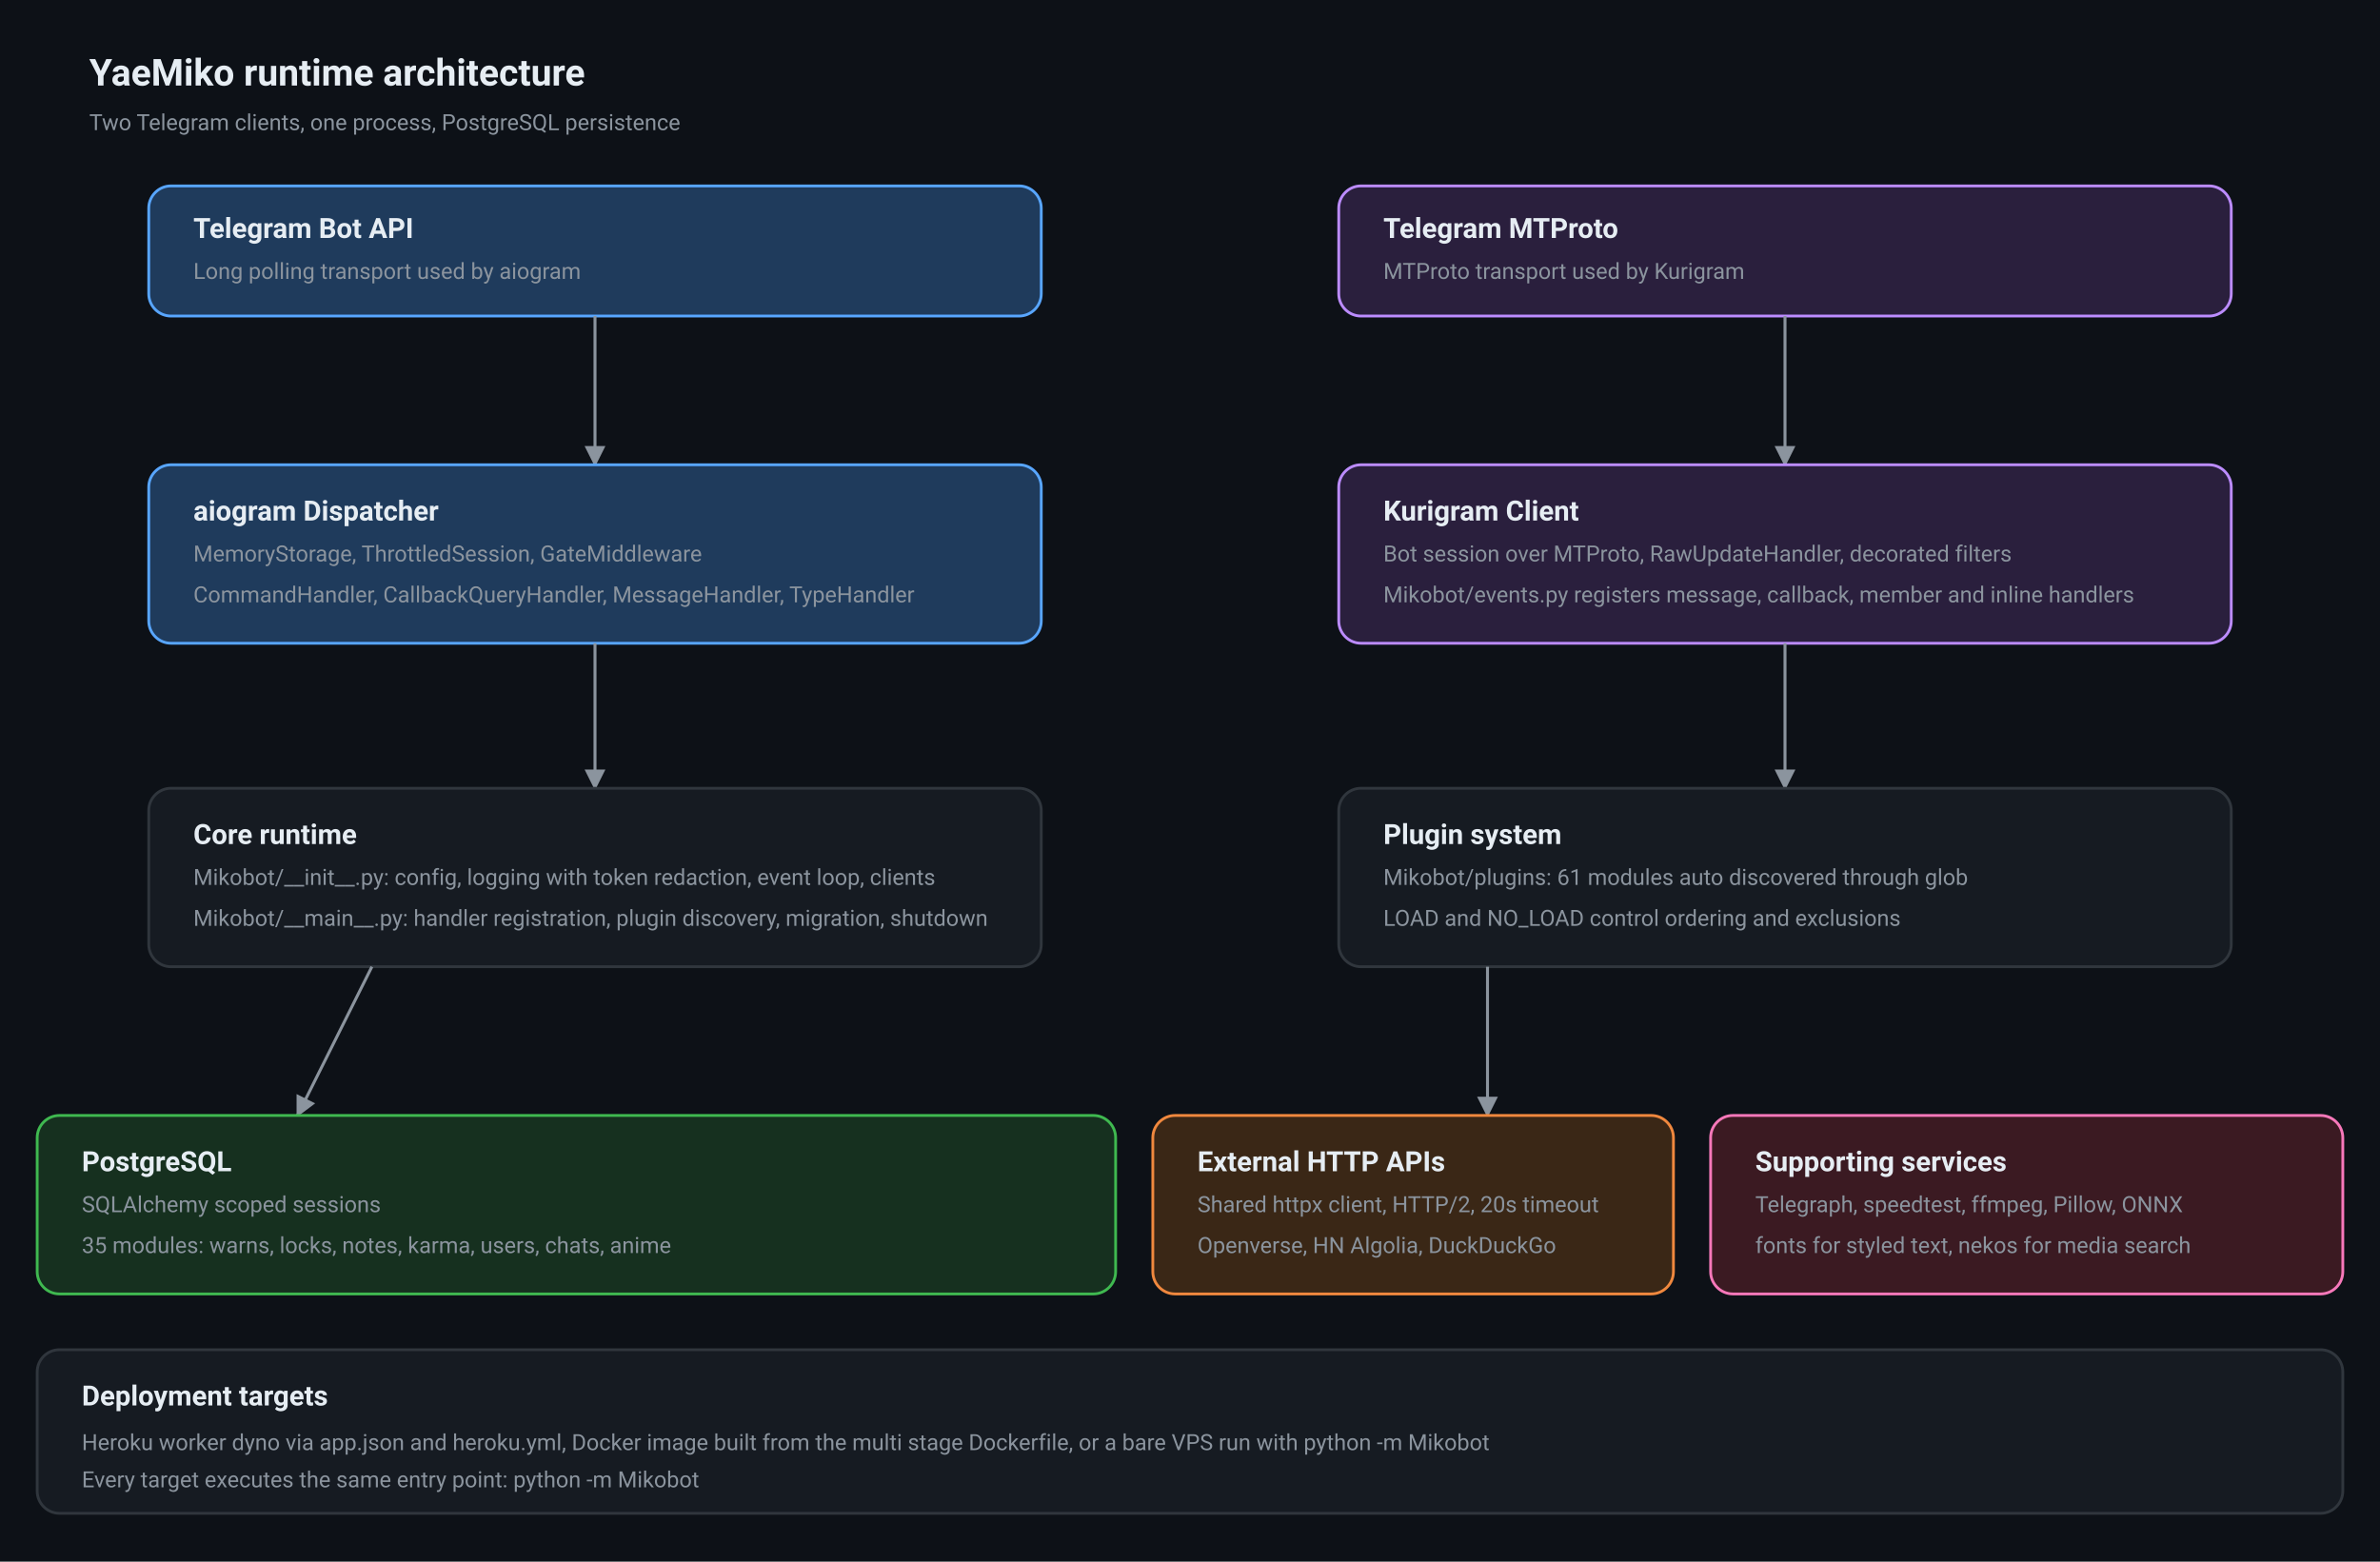
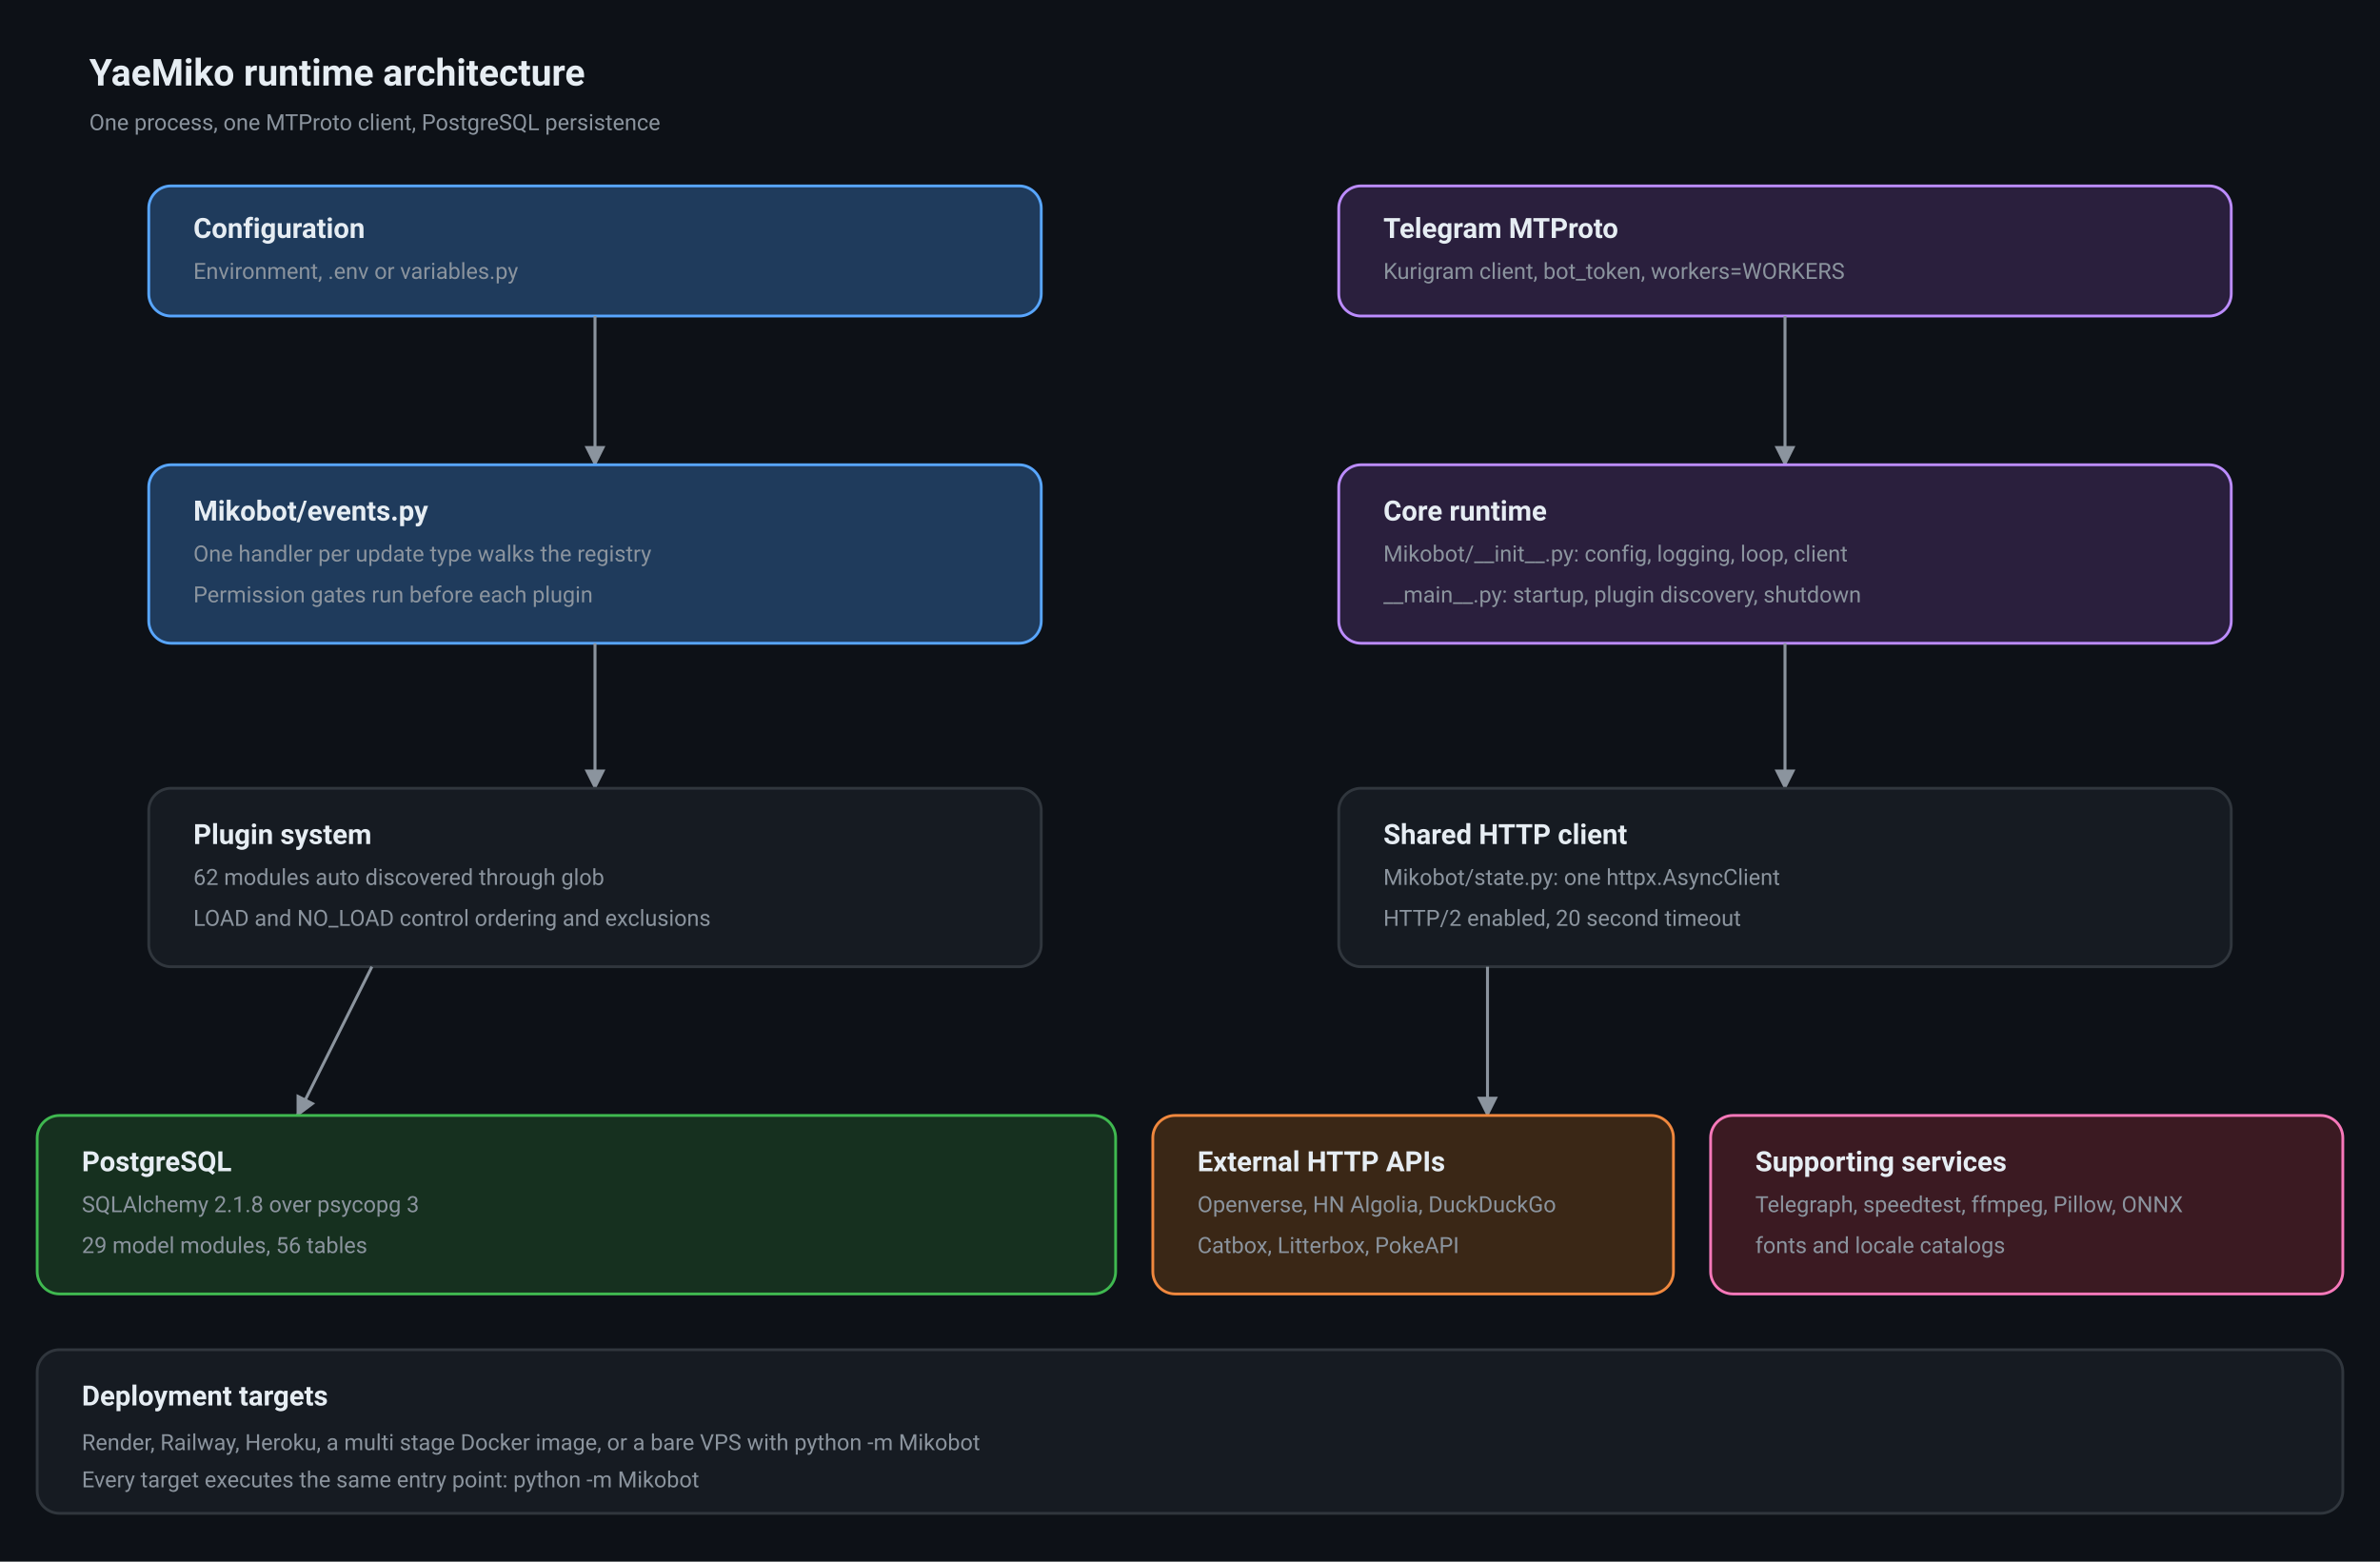
- <svg xmlns="http://www.w3.org/2000/svg" viewBox="0 0 1280 840" width="1280" height="840" role="img" aria-label="YaeMiko dual client architecture">
+ <svg xmlns="http://www.w3.org/2000/svg" viewBox="0 0 1280 840" width="1280" height="840" role="img" aria-label="YaeMiko runtime architecture">
  <defs>
    <marker id="arrow" viewBox="0 0 10 10" refX="9" refY="5" markerWidth="7" markerHeight="7" orient="auto-start-reverse">
      <path d="M 0 0 L 10 5 L 0 10 z" fill="#8b949e" />
    </marker>
    <style>
      .bg { fill: #0d1117; }
      .panel { fill: #161b22; stroke: #30363d; stroke-width: 1.5; rx: 12; }
      .title { fill: #e6edf3; font: 600 20px "Segoe UI", Roboto, Helvetica, Arial, sans-serif; }
      .head { fill: #e6edf3; font: 600 15px "Segoe UI", Roboto, Helvetica, Arial, sans-serif; }
      .sub { fill: #8b949e; font: 400 12px "Segoe UI", Roboto, Helvetica, Arial, sans-serif; }
      .edge { stroke: #8b949e; stroke-width: 1.6; fill: none; marker-end: url(#arrow); }
      .accent-blue { fill: #1f3b5c; stroke: #58a6ff; stroke-width: 1.5; rx: 12; }
      .accent-red { fill: #3b1a22; stroke: #f778ba; stroke-width: 1.5; rx: 12; }
      .accent-green { fill: #16301f; stroke: #3fb950; stroke-width: 1.5; rx: 12; }
      .accent-purple { fill: #2a1f3d; stroke: #bc8cff; stroke-width: 1.5; rx: 12; }
      .accent-orange { fill: #3a2716; stroke: #f0883e; stroke-width: 1.5; rx: 12; }
    </style>
  </defs>
  <rect class="bg" x="0" y="0" width="1280" height="840" />
  <text class="title" x="48" y="46">YaeMiko runtime architecture</text>
-   <text class="sub" x="48" y="70">Two Telegram clients, one process, PostgreSQL persistence</text>
+   <text class="sub" x="48" y="70">One process, one MTProto client, PostgreSQL persistence</text>
  <rect class="accent-blue" x="80" y="100" width="480" height="70" />
-   <text class="head" x="104" y="128">Telegram Bot API</text>
-   <text class="sub" x="104" y="150">Long polling transport used by aiogram</text>
+   <text class="head" x="104" y="128">Configuration</text>
+   <text class="sub" x="104" y="150">Environment, .env or variables.py</text>
  <rect class="accent-purple" x="720" y="100" width="480" height="70" />
  <text class="head" x="744" y="128">Telegram MTProto</text>
-   <text class="sub" x="744" y="150">MTProto transport used by Kurigram</text>
+   <text class="sub" x="744" y="150">Kurigram client, bot_token, workers=WORKERS</text>
  <path class="edge" d="M 320 170 L 320 250" />
  <path class="edge" d="M 960 170 L 960 250" />
  <rect class="accent-blue" x="80" y="250" width="480" height="96" />
-   <text class="head" x="104" y="280">aiogram Dispatcher</text>
-   <text class="sub" x="104" y="302">MemoryStorage, ThrottledSession, GateMiddleware</text>
-   <text class="sub" x="104" y="324">CommandHandler, CallbackQueryHandler, MessageHandler, TypeHandler</text>
+   <text class="head" x="104" y="280">Mikobot/events.py</text>
+   <text class="sub" x="104" y="302">One handler per update type walks the registry</text>
+   <text class="sub" x="104" y="324">Permission gates run before each plugin</text>
  <rect class="accent-purple" x="720" y="250" width="480" height="96" />
-   <text class="head" x="744" y="280">Kurigram Client</text>
-   <text class="sub" x="744" y="302">Bot session over MTProto, RawUpdateHandler, decorated filters</text>
-   <text class="sub" x="744" y="324">Mikobot/events.py registers message, callback, member and inline handlers</text>
+   <text class="head" x="744" y="280">Core runtime</text>
+   <text class="sub" x="744" y="302">Mikobot/__init__.py: config, logging, loop, client</text>
+   <text class="sub" x="744" y="324">__main__.py: startup, plugin discovery, shutdown</text>
  <path class="edge" d="M 320 346 L 320 424" />
  <path class="edge" d="M 960 346 L 960 424" />
  <rect class="panel" x="80" y="424" width="480" height="96" />
-   <text class="head" x="104" y="454">Core runtime</text>
-   <text class="sub" x="104" y="476">Mikobot/__init__.py: config, logging with token redaction, event loop, clients</text>
-   <text class="sub" x="104" y="498">Mikobot/__main__.py: handler registration, plugin discovery, migration, shutdown</text>
+   <text class="head" x="104" y="454">Plugin system</text>
+   <text class="sub" x="104" y="476">62 modules auto discovered through glob</text>
+   <text class="sub" x="104" y="498">LOAD and NO_LOAD control ordering and exclusions</text>
  <rect class="panel" x="720" y="424" width="480" height="96" />
-   <text class="head" x="744" y="454">Plugin system</text>
-   <text class="sub" x="744" y="476">Mikobot/plugins: 61 modules auto discovered through glob</text>
-   <text class="sub" x="744" y="498">LOAD and NO_LOAD control ordering and exclusions</text>
+   <text class="head" x="744" y="454">Shared HTTP client</text>
+   <text class="sub" x="744" y="476">Mikobot/state.py: one httpx.AsyncClient</text>
+   <text class="sub" x="744" y="498">HTTP/2 enabled, 20 second timeout</text>
  <path class="edge" d="M 200 520 L 160 600" />
  <path class="edge" d="M 800 520 L 800 600" />
  <rect class="accent-green" x="20" y="600" width="580" height="96" />
  <text class="head" x="44" y="630">PostgreSQL</text>
-   <text class="sub" x="44" y="652">SQLAlchemy scoped sessions</text>
-   <text class="sub" x="44" y="674">35 modules: warns, locks, notes, karma, users, chats, anime</text>
+   <text class="sub" x="44" y="652">SQLAlchemy 2.1.8 over psycopg 3</text>
+   <text class="sub" x="44" y="674">29 model modules, 56 tables</text>
  <rect class="accent-orange" x="620" y="600" width="280" height="96" />
  <text class="head" x="644" y="630">External HTTP APIs</text>
-   <text class="sub" x="644" y="652">Shared httpx client, HTTP/2, 20s timeout</text>
-   <text class="sub" x="644" y="674">Openverse, HN Algolia, DuckDuckGo</text>
+   <text class="sub" x="644" y="652">Openverse, HN Algolia, DuckDuckGo</text>
+   <text class="sub" x="644" y="674">Catbox, Litterbox, PokeAPI</text>
  <rect class="accent-red" x="920" y="600" width="340" height="96" />
  <text class="head" x="944" y="630">Supporting services</text>
  <text class="sub" x="944" y="652">Telegraph, speedtest, ffmpeg, Pillow, ONNX</text>
-   <text class="sub" x="944" y="674">fonts for styled text, nekos for media search</text>
+   <text class="sub" x="944" y="674">fonts and locale catalogs</text>
  <rect class="panel" x="20" y="726" width="1240" height="88" />
  <text class="head" x="44" y="756">Deployment targets</text>
-   <text class="sub" x="44" y="780">Heroku worker dyno via app.json and heroku.yml, Docker image built from the multi stage Dockerfile, or a bare VPS run with python -m Mikobot</text>
+   <text class="sub" x="44" y="780">Render, Railway, Heroku, a multi stage Docker image, or a bare VPS with python -m Mikobot</text>
  <text class="sub" x="44" y="800">Every target executes the same entry point: python -m Mikobot</text>
</svg>
